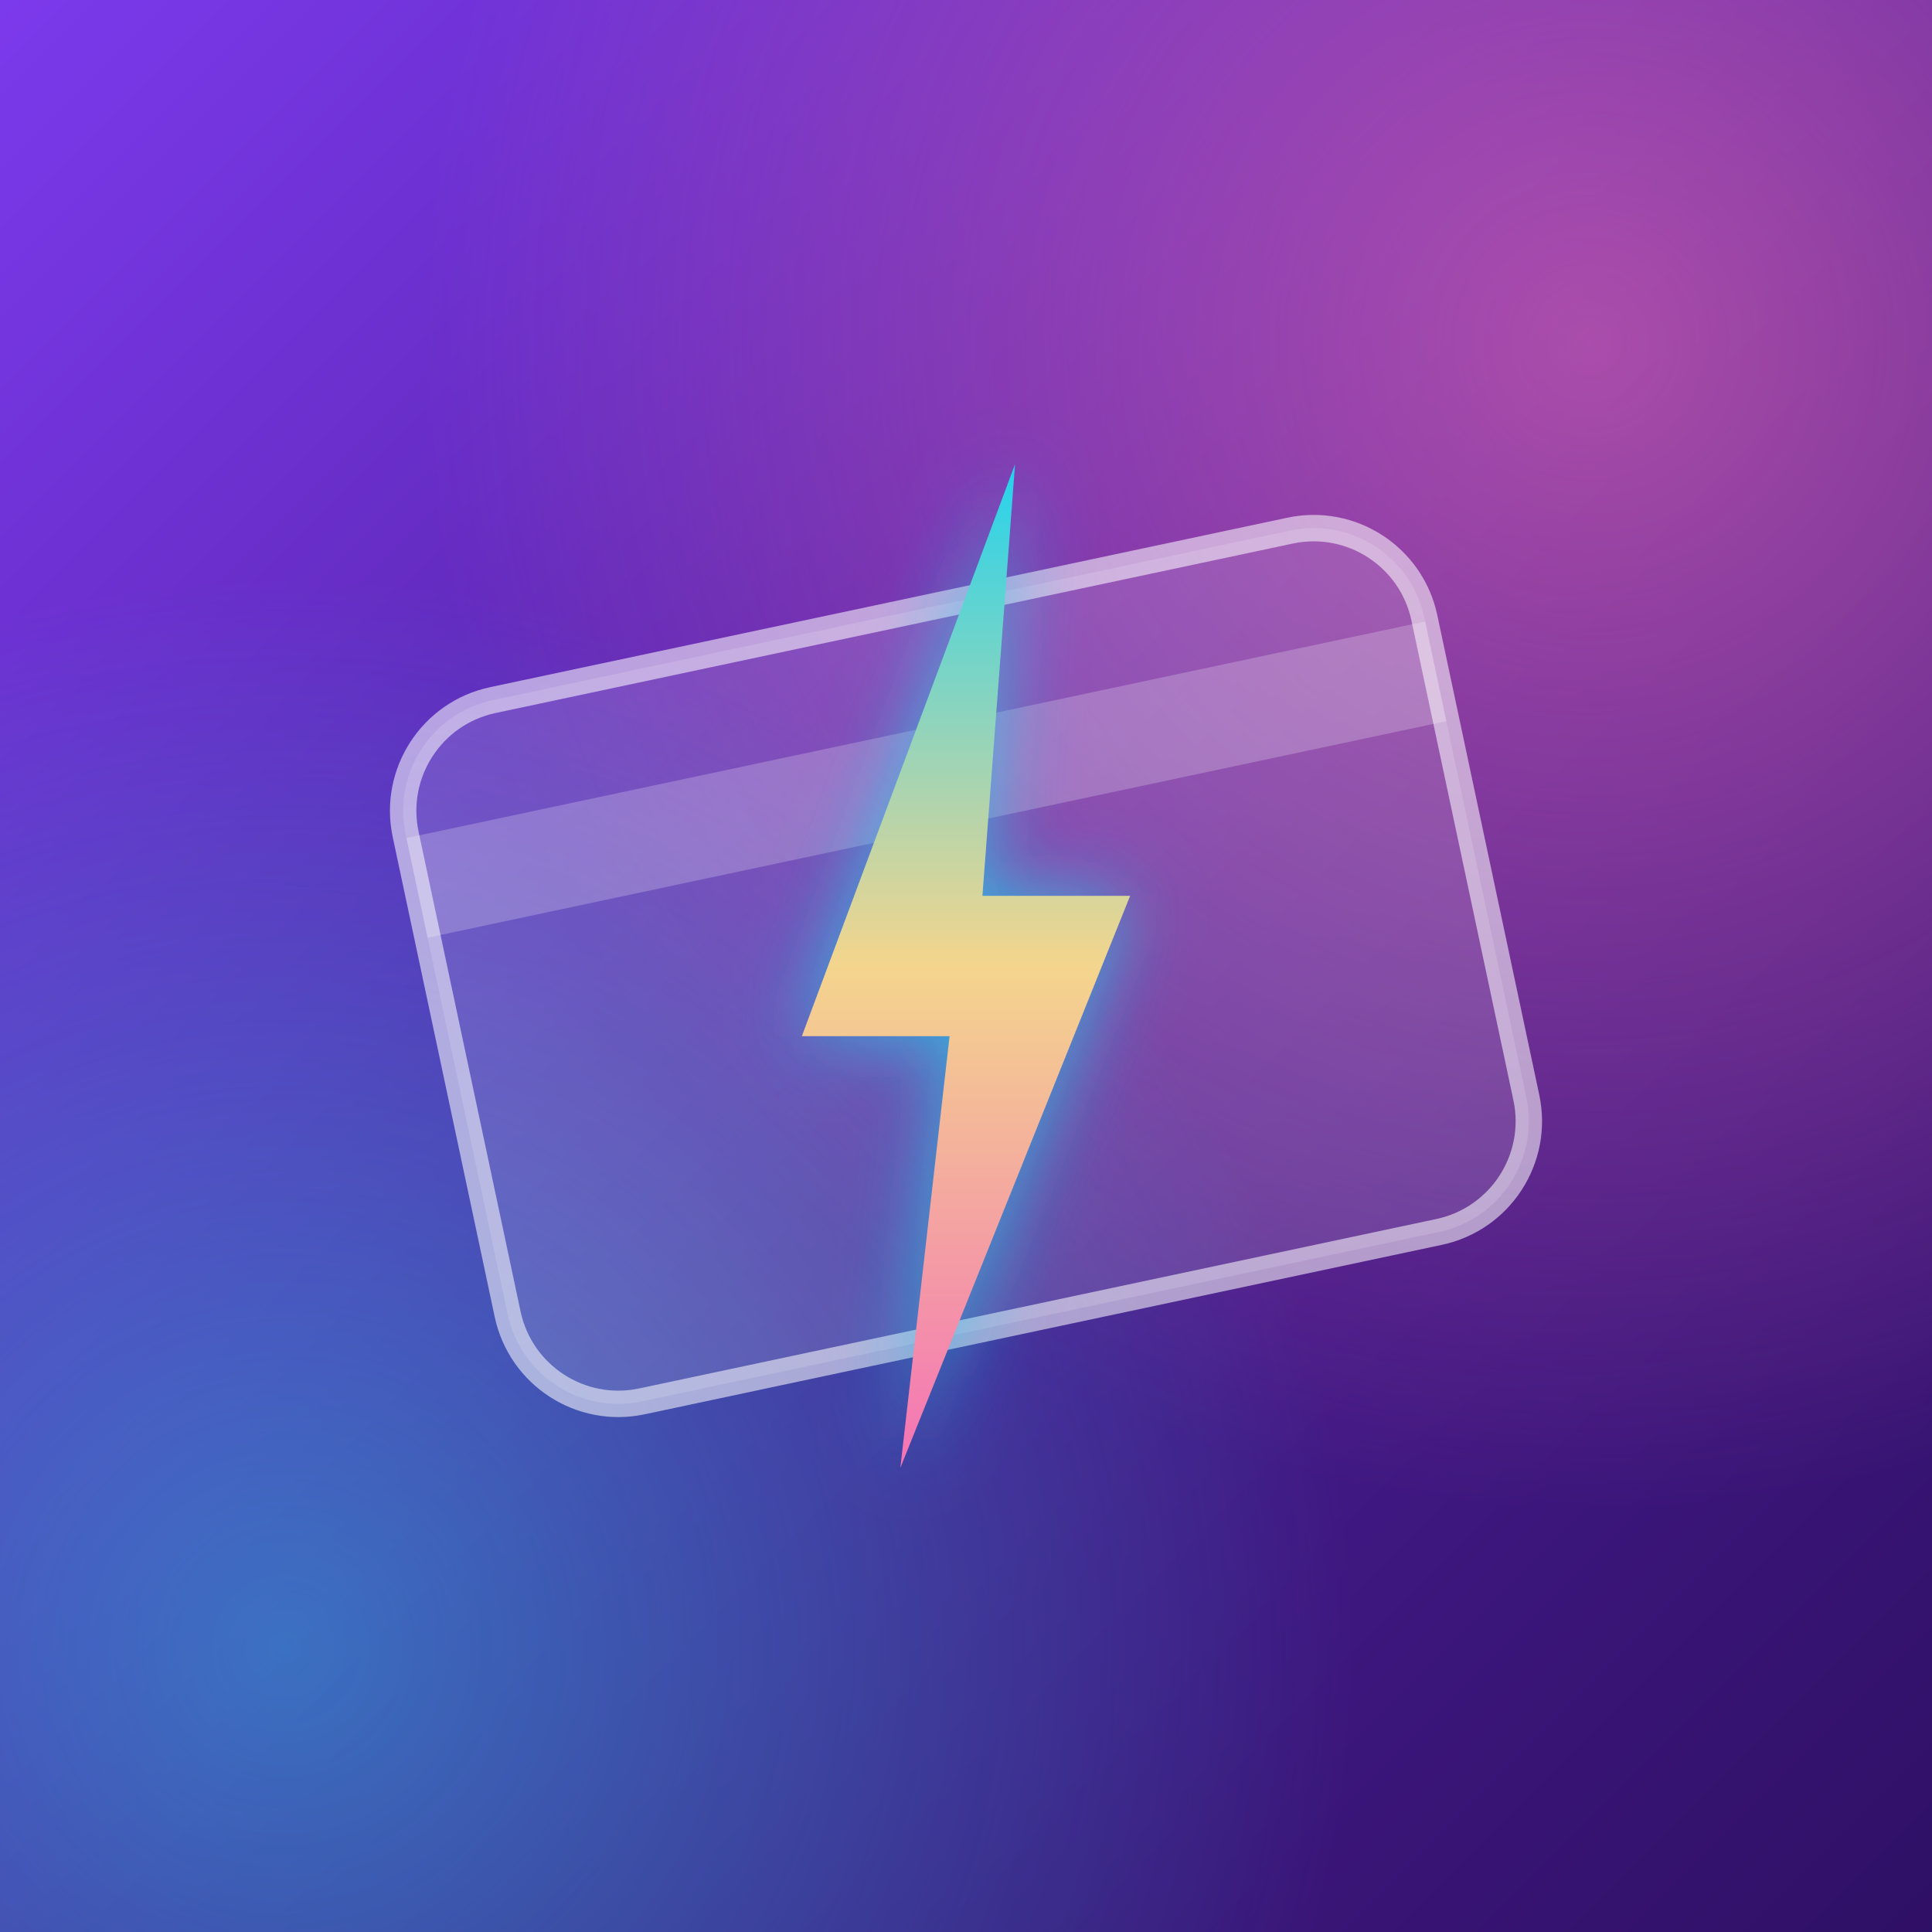
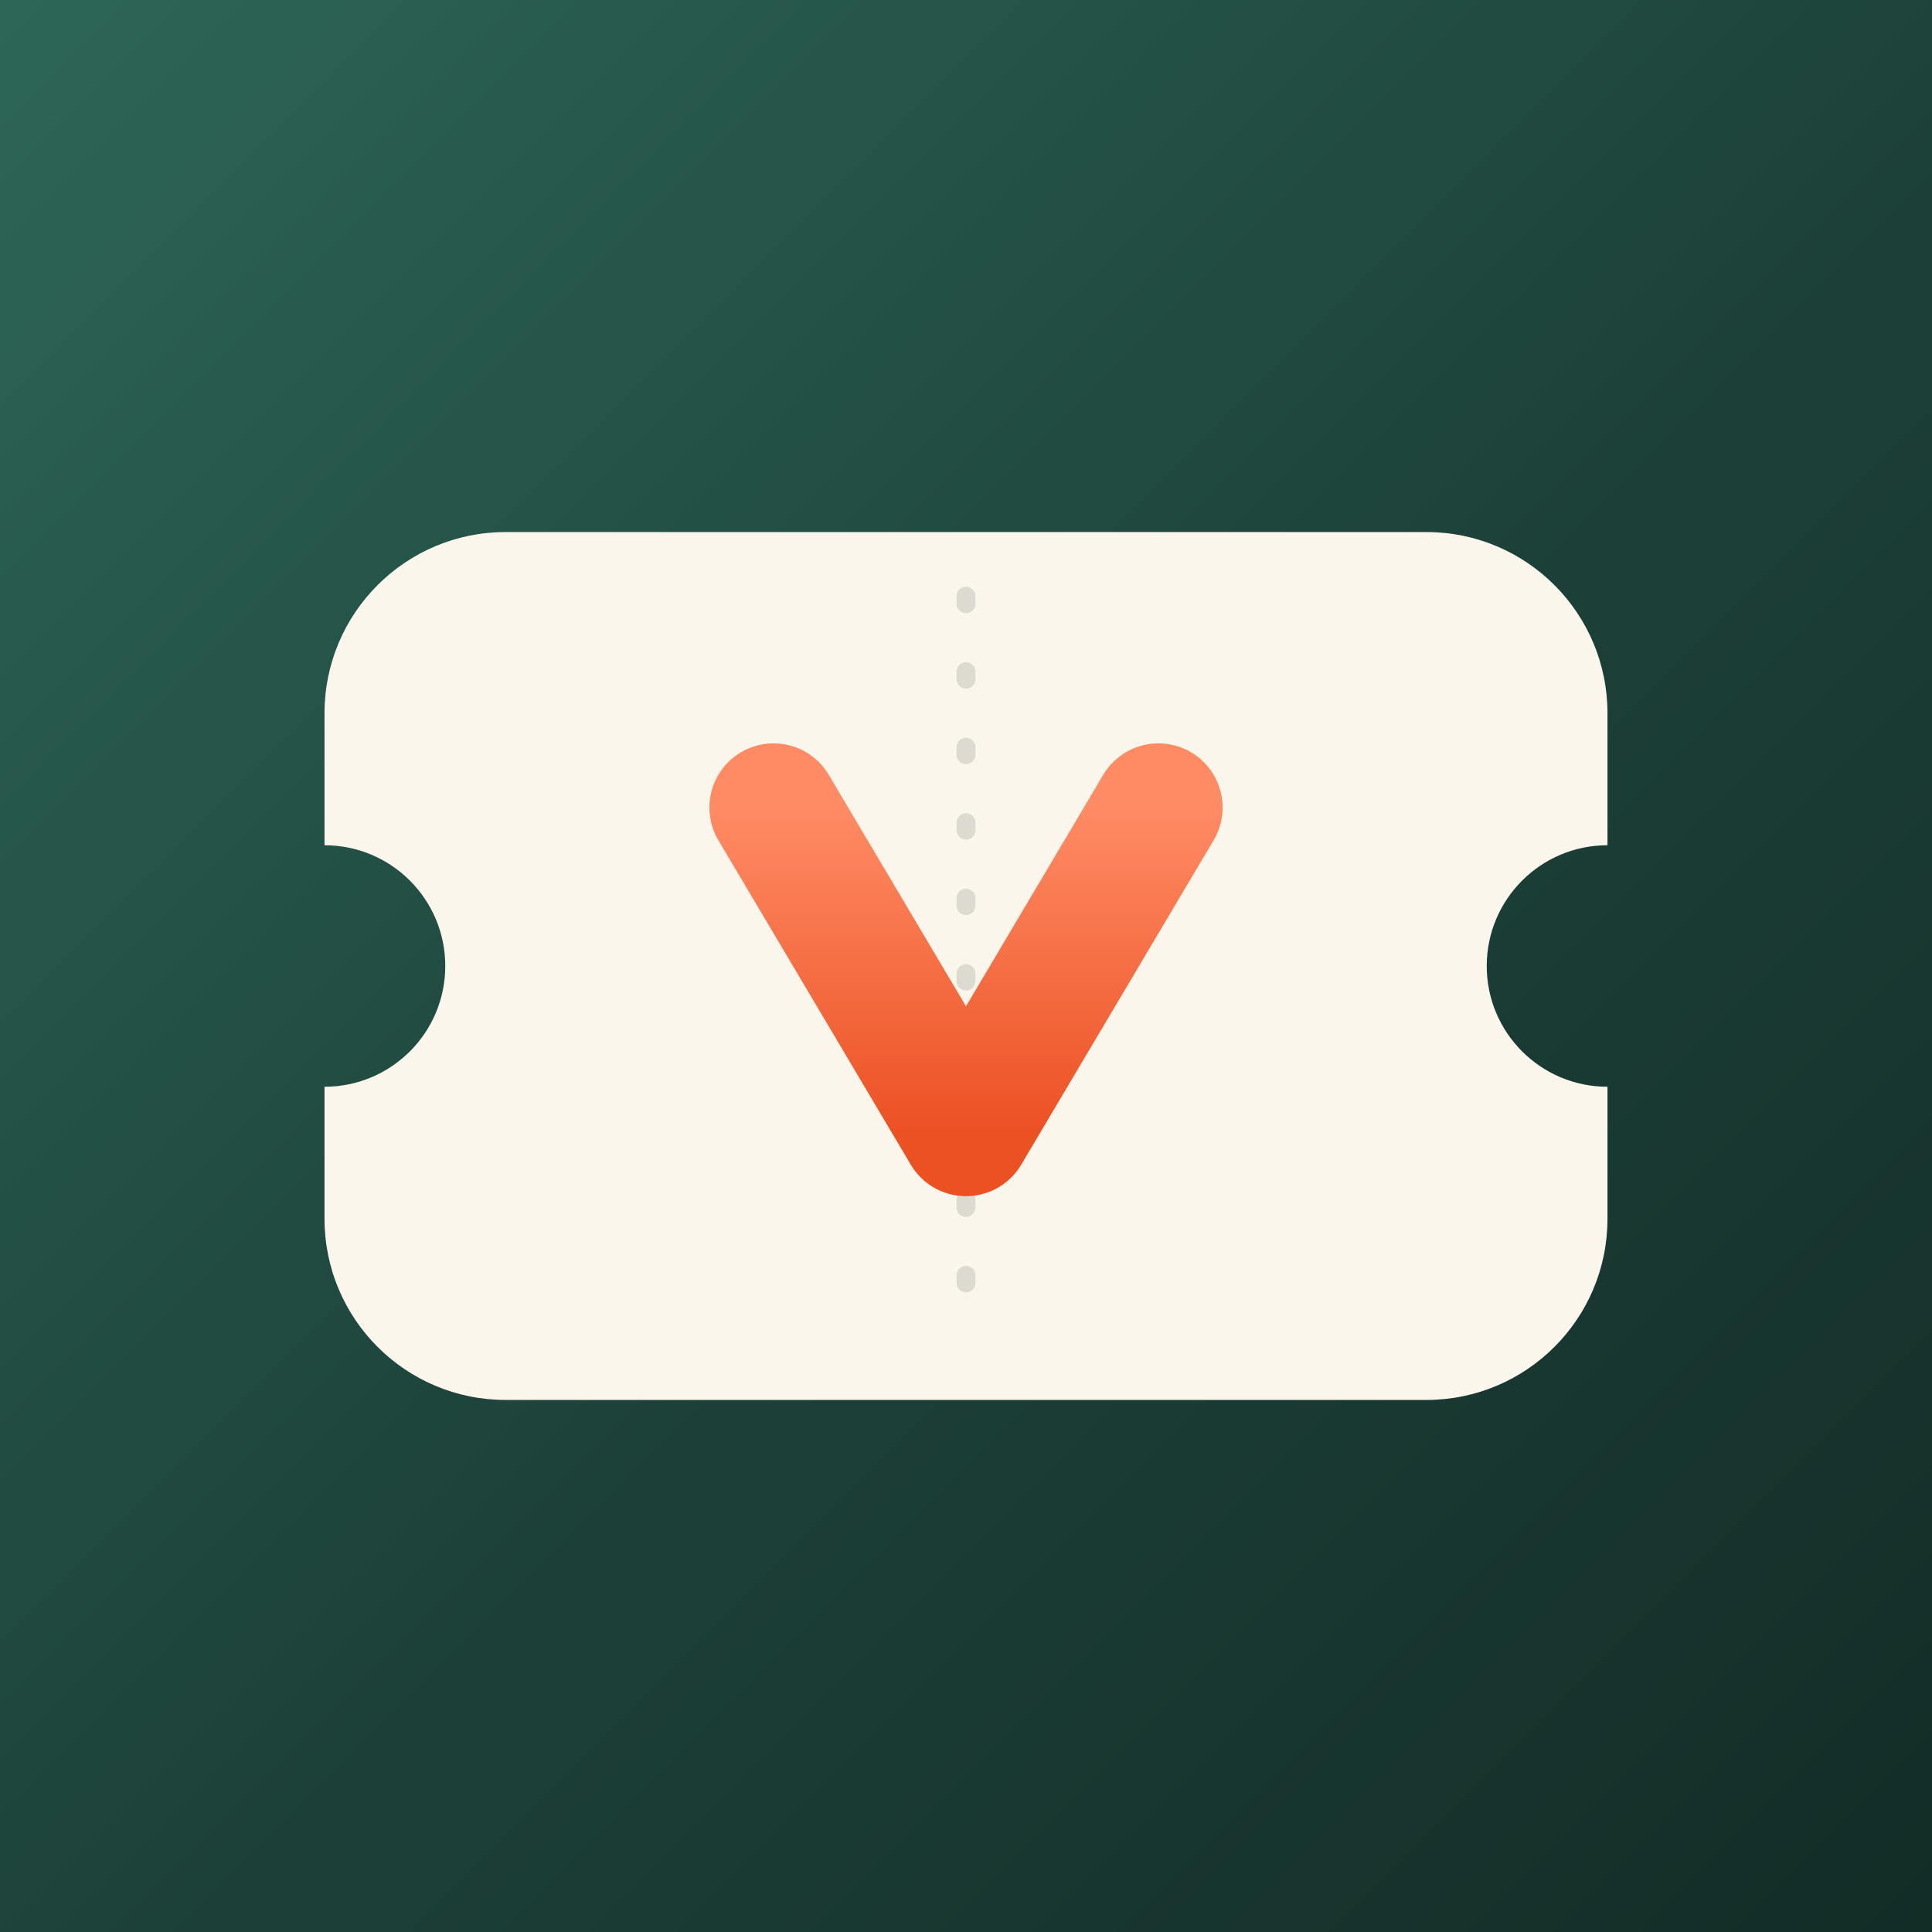
<svg xmlns="http://www.w3.org/2000/svg" width="512" height="512" viewBox="0 0 512 512">
  <defs>
    <linearGradient id="bg" x1="0" y1="0" x2="1" y2="1">
-       <stop offset="0" stop-color="#7c3aed" />
-       <stop offset=".55" stop-color="#4c1d95" />
-       <stop offset="1" stop-color="#2e1065" />
+       <stop offset="0" stop-color="#2d6657" />
+       <stop offset=".55" stop-color="#1c4038" />
+       <stop offset="1" stop-color="#122c26" />
    </linearGradient>
-     <radialGradient id="glowP" cx=".82" cy=".18" r=".6">
-       <stop offset="0" stop-color="#f472b6" stop-opacity=".55" />
-       <stop offset="1" stop-color="#f472b6" stop-opacity="0" />
-     </radialGradient>
-     <radialGradient id="glowC" cx=".15" cy=".85" r=".55">
-       <stop offset="0" stop-color="#22d3ee" stop-opacity=".45" />
-       <stop offset="1" stop-color="#22d3ee" stop-opacity="0" />
-     </radialGradient>
-     <linearGradient id="bolt" x1="0" y1="0" x2="0" y2="1">
-       <stop offset="0" stop-color="#22d3ee" />
-       <stop offset=".5" stop-color="#f4d58d" />
-       <stop offset="1" stop-color="#f472b6" />
+     <linearGradient id="v" x1="0" y1="0" x2="0" y2="1">
+       <stop offset="0" stop-color="#ff8b64" />
+       <stop offset="1" stop-color="#ec5124" />
    </linearGradient>
-     <filter id="soft" x="-40%" y="-40%" width="180%" height="180%">
-       <feGaussianBlur stdDeviation="10" />
-     </filter>
  </defs>
  <rect width="512" height="512" fill="url(#bg)" />
-   <rect width="512" height="512" fill="url(#glowP)" />
-   <rect width="512" height="512" fill="url(#glowC)" />
-   <g transform="translate(256,256) rotate(-12)">
-     <rect x="-138" y="-95" width="276" height="190" rx="30" fill="#ffffff" fill-opacity=".14" stroke="#ffffff" stroke-opacity=".55" stroke-width="7" />
-     <rect x="-138" y="-64" width="276" height="27" fill="#ffffff" fill-opacity=".22" />
-   </g>
-   <g transform="translate(256,256)" filter="url(#soft)" opacity=".75">
-     <path d="M13,-133 L-43.5,18.6 L-4.35,18.6 L-17.4,133 L43.5,-18.6 L4.35,-18.6 Z" fill="#22d3ee" />
-   </g>
-   <g transform="translate(256,256)">
-     <path d="M13,-133 L-43.5,18.6 L-4.35,18.6 L-17.4,133 L43.5,-18.6 L4.35,-18.6 Z" fill="url(#bolt)" />
-   </g>
+   <path d="M134 141h244a48 48 0 0 1 48 48v35a32 32 0 0 0 0 64v35a48 48 0 0 1-48 48H134a48 48 0 0 1-48-48v-35a32 32 0 0 0 0-64v-35a48 48 0 0 1 48-48z" fill="#fbf6ec" />
+   <path d="M256 158v196" stroke="#122c26" stroke-opacity=".13" stroke-width="5" stroke-linecap="round" stroke-dasharray="2 18" />
+   <path d="M205 214l51 86 51-86" fill="none" stroke="url(#v)" stroke-width="34" stroke-linecap="round" stroke-linejoin="round" />
</svg>
